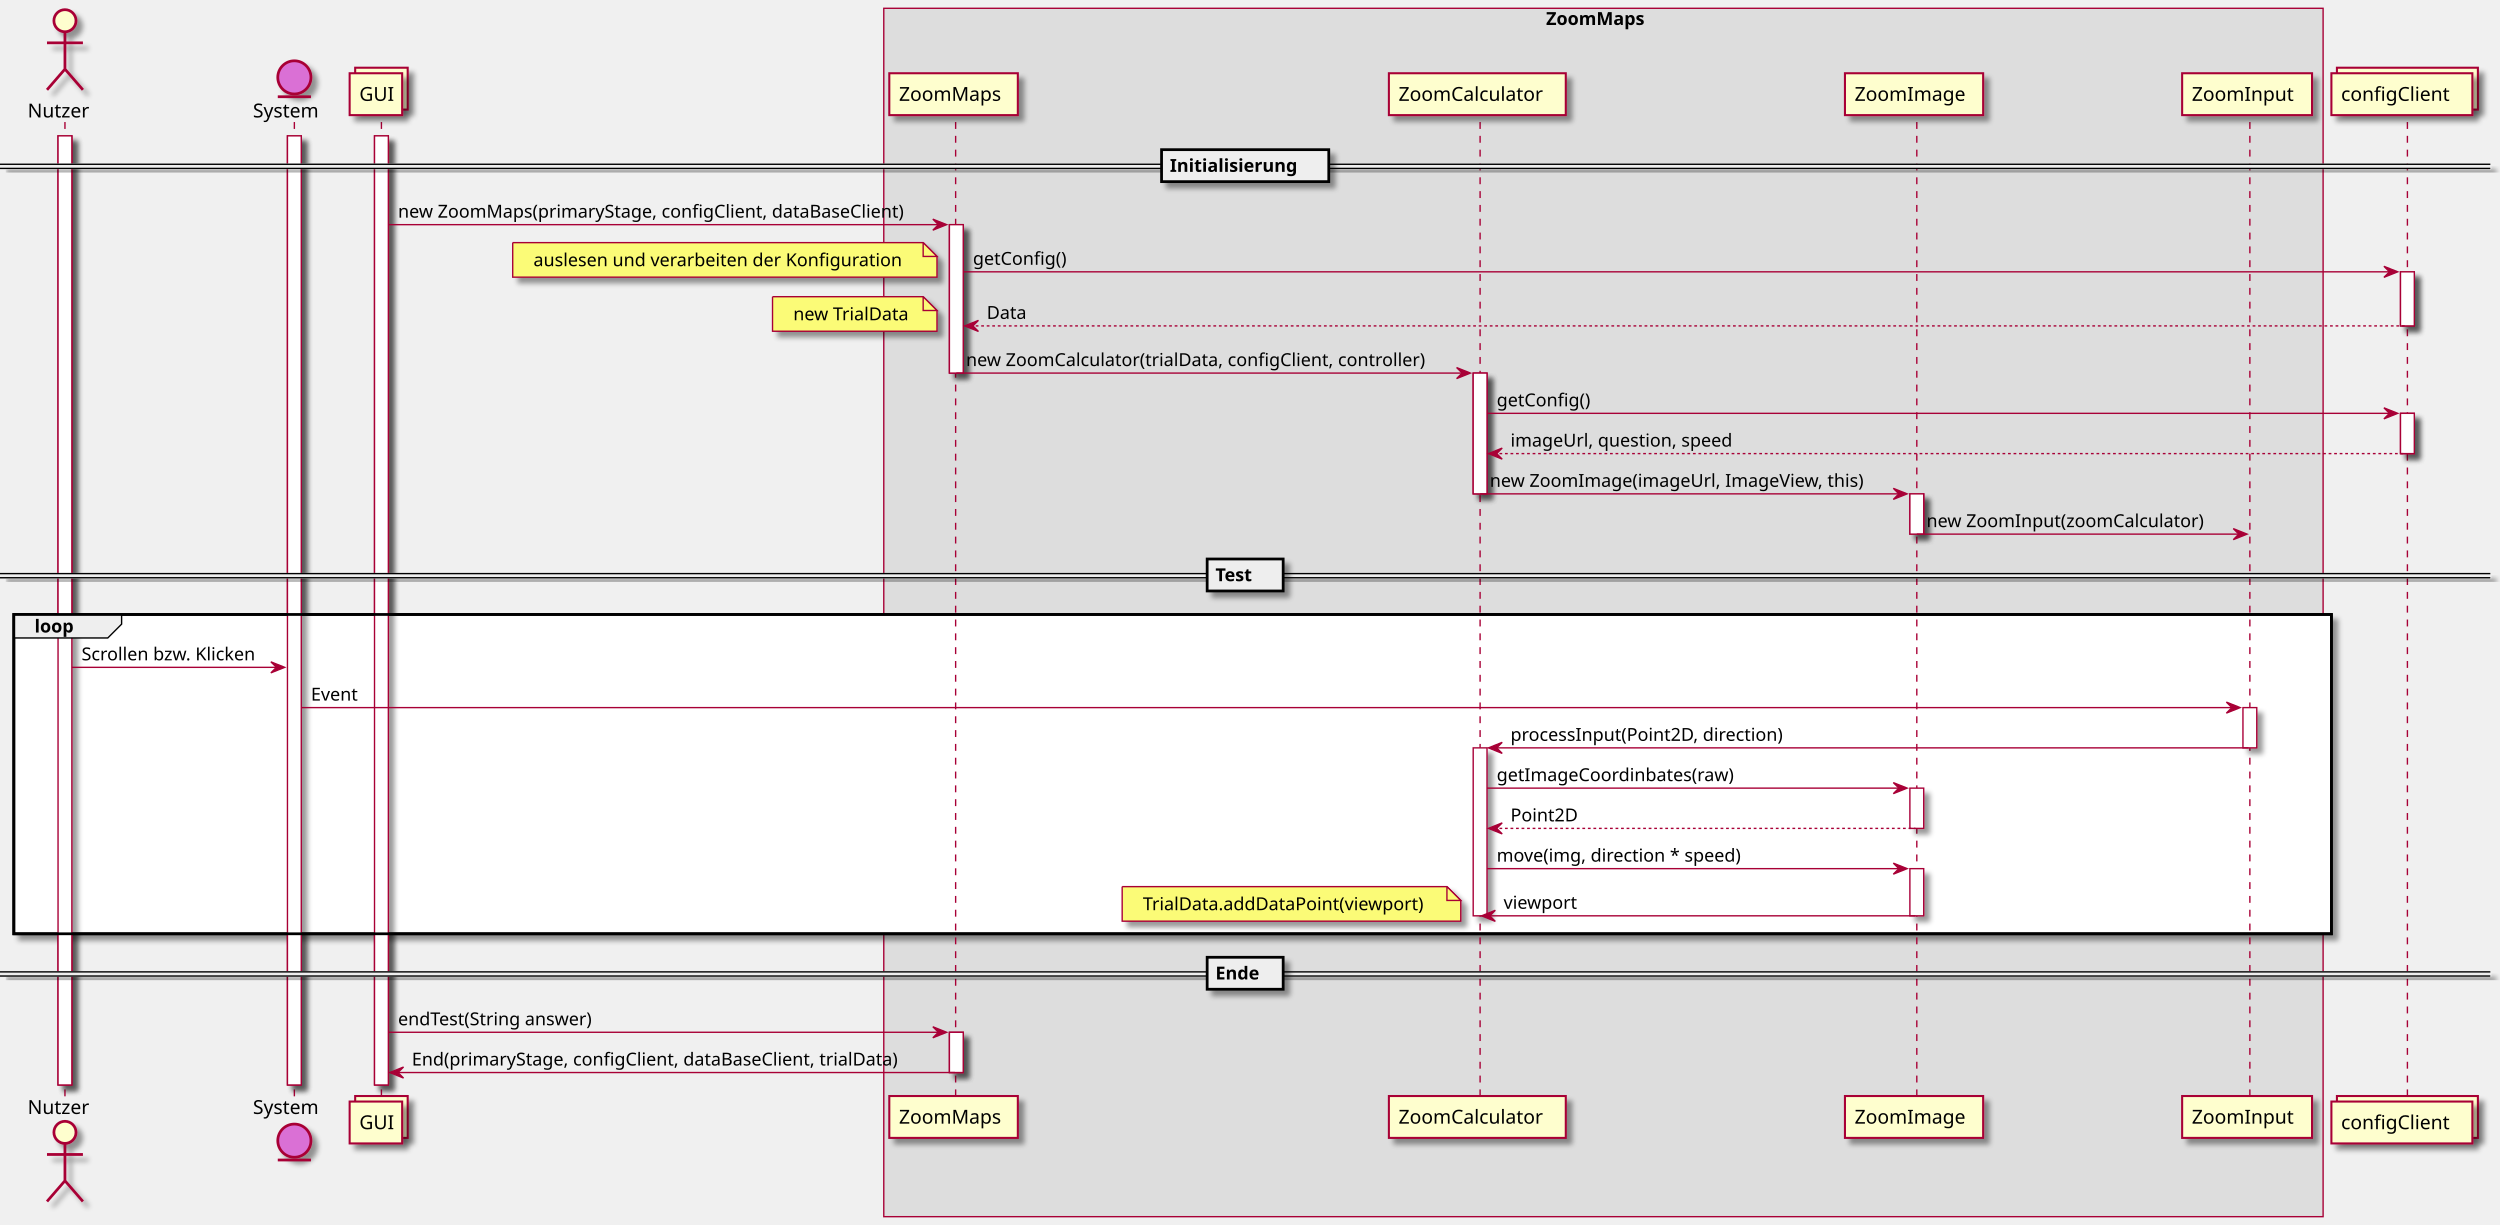
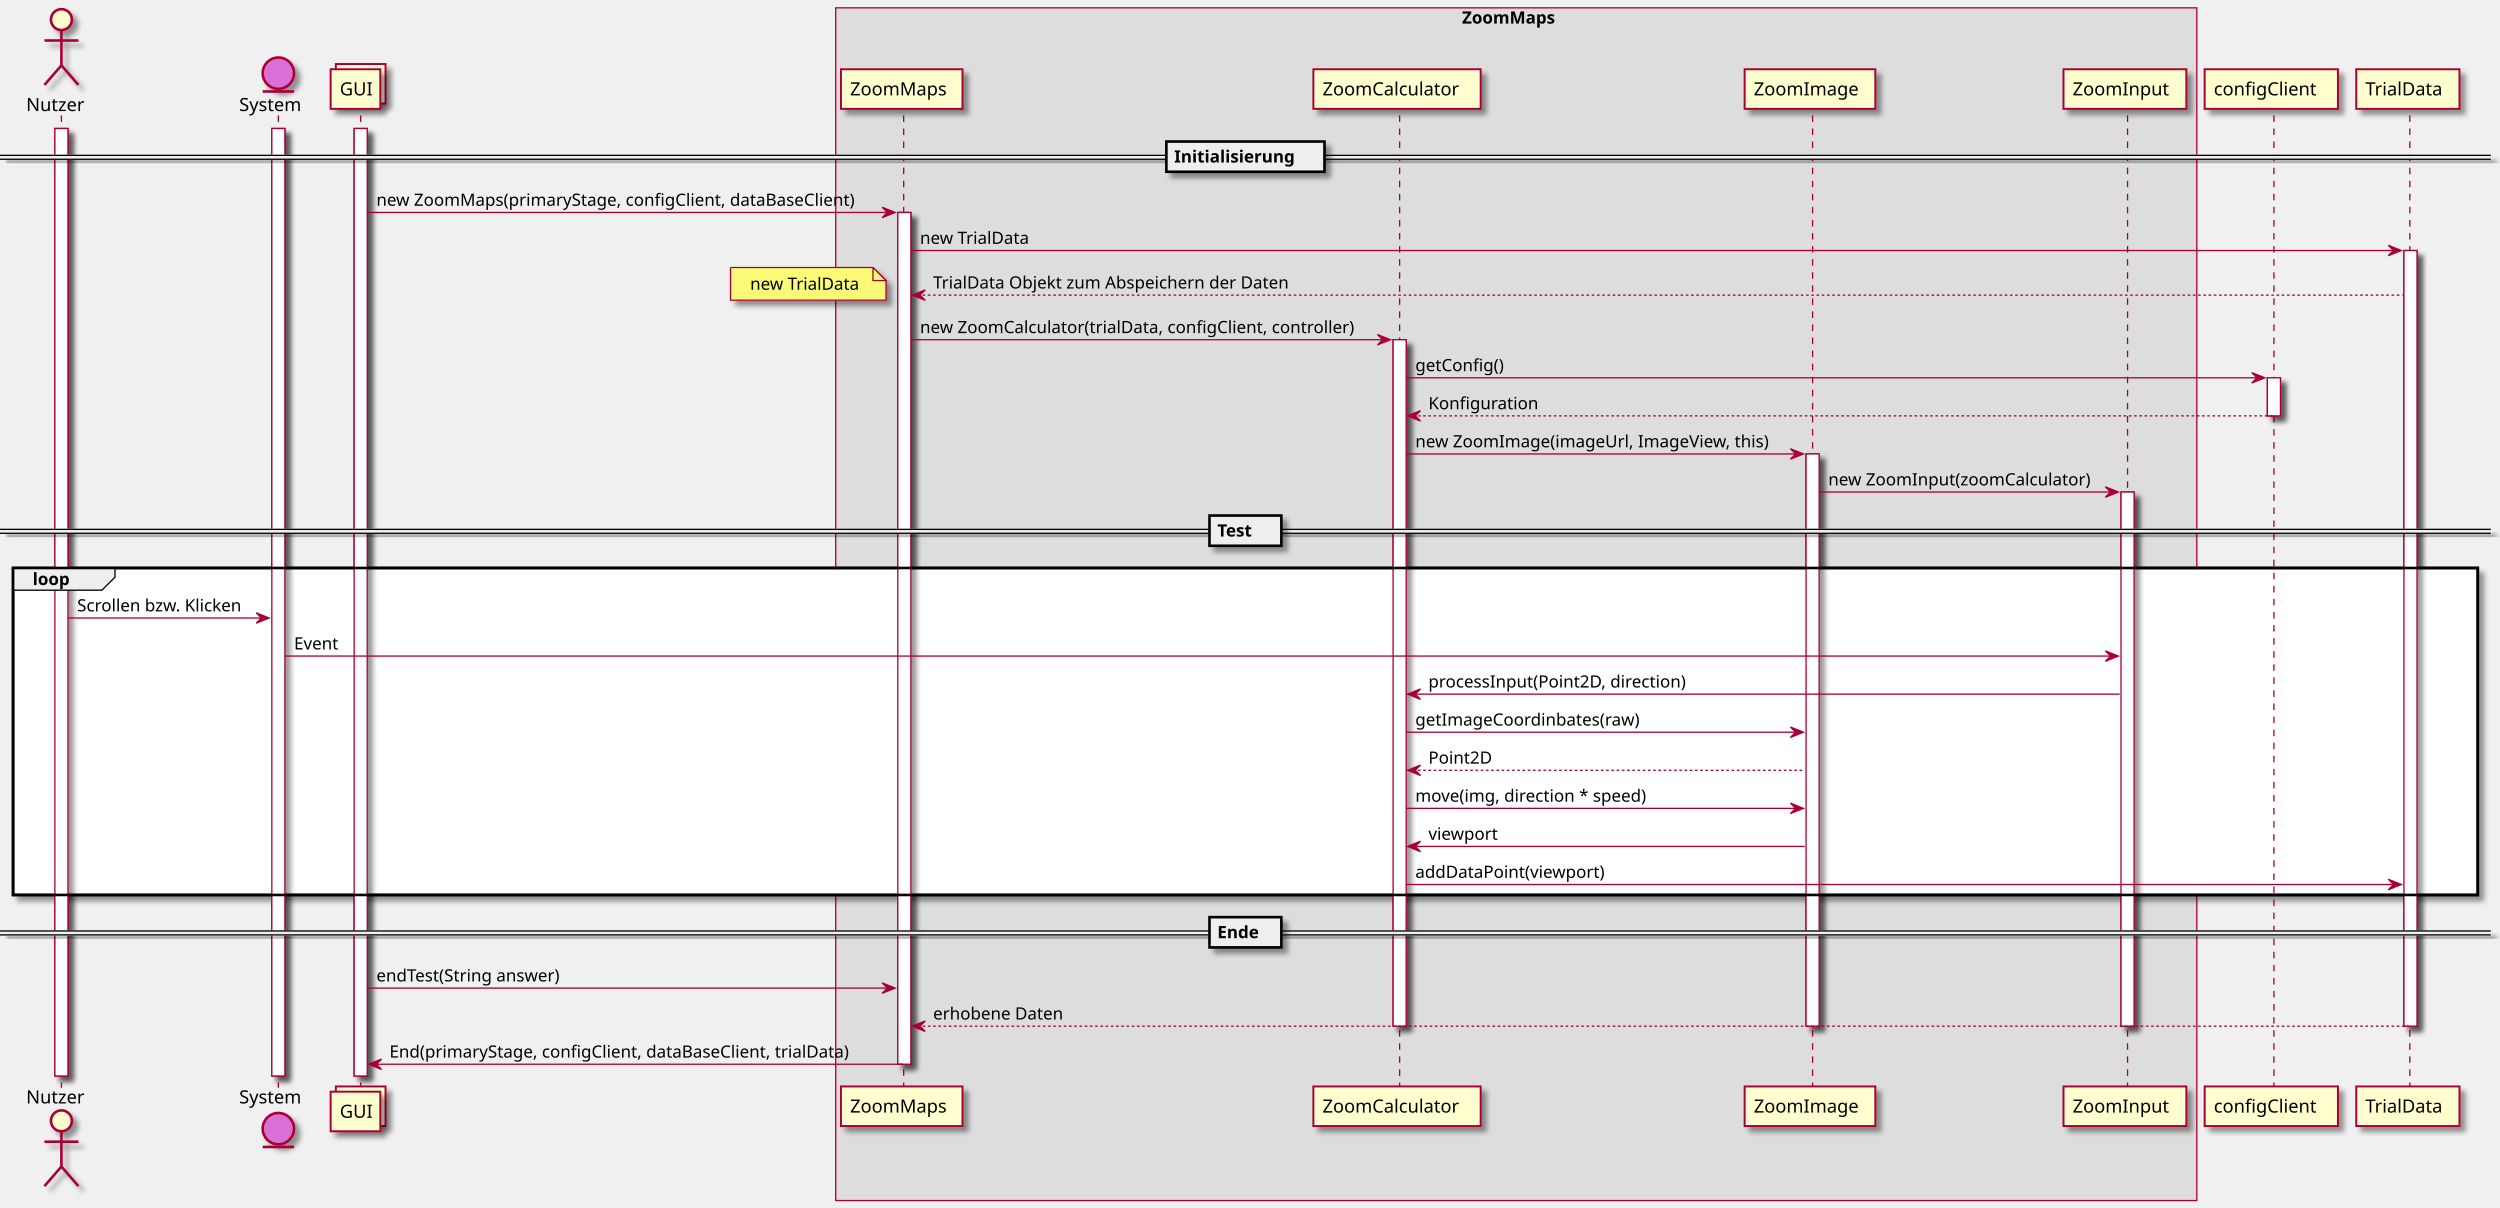
- <svg xmlns="http://www.w3.org/2000/svg" contentScriptType="application/ecmascript" contentStyleType="text/css" height="886px" preserveAspectRatio="none" style="width:1809px;height:886px;background:#FFFFFF;" version="1.1" viewBox="0 0 1809 886" width="1809px" zoomAndPan="magnify">
+ <svg xmlns="http://www.w3.org/2000/svg" contentScriptType="application/ecmascript" contentStyleType="text/css" height="924px" preserveAspectRatio="none" style="width:1913px;height:924px;background:#FFFFFF;" version="1.1" viewBox="0 0 1913 924" width="1913px" zoomAndPan="magnify">
  <defs>
-     <filter height="300%" id="f14qiuyi2bqywb" width="300%" x="-1" y="-1">
+     <filter height="300%" id="fufmen20hn8r0" width="300%" x="-1" y="-1">
      <feGaussianBlur result="blurOut" stdDeviation="2.0" />
      <feColorMatrix in="blurOut" result="blurOut2" type="matrix" values="0 0 0 0 0 0 0 0 0 0 0 0 0 0 0 0 0 0 .4 0" />
      <feOffset dx="4.0" dy="4.0" in="blurOut2" result="blurOut3" />
      <feBlend in="SourceGraphic" in2="blurOut3" mode="normal" />
    </filter>
  </defs>
  <g>
-     <rect fill="#DDDDDD" height="874.383" style="stroke:#A80036;stroke-width:1.0;" width="1041.5" x="639.5" y="6" />
+     <rect fill="#DDDDDD" height="912.648" style="stroke:#A80036;stroke-width:1.0;" width="1041.5" x="639.5" y="6" />
    <text fill="#000000" font-family="sans-serif" font-size="13" font-weight="bold" lengthAdjust="spacing" textLength="83" x="1118.75" y="18.067">ZoomMaps</text>
-     <rect fill="#FFFFFF" filter="url(#f14qiuyi2bqywb)" height="686.789" style="stroke:#A80036;stroke-width:1.0;" width="10" x="42" y="98.297" />
-     <rect fill="#FFFFFF" filter="url(#f14qiuyi2bqywb)" height="686.789" style="stroke:#A80036;stroke-width:1.0;" width="10" x="208" y="98.297" />
-     <rect fill="#FFFFFF" filter="url(#f14qiuyi2bqywb)" height="686.789" style="stroke:#A80036;stroke-width:1.0;" width="10" x="271" y="98.297" />
-     <rect fill="#FFFFFF" filter="url(#f14qiuyi2bqywb)" height="107.398" style="stroke:#A80036;stroke-width:1.0;" width="10" x="687" y="162.562" />
-     <rect fill="#FFFFFF" filter="url(#f14qiuyi2bqywb)" height="29.133" style="stroke:#A80036;stroke-width:1.0;" width="10" x="687" y="746.953" />
-     <rect fill="#FFFFFF" filter="url(#f14qiuyi2bqywb)" height="87.398" style="stroke:#A80036;stroke-width:1.0;" width="10" x="1066" y="269.961" />
-     <rect fill="#FFFFFF" filter="url(#f14qiuyi2bqywb)" height="121.531" style="stroke:#A80036;stroke-width:1.0;" width="10" x="1066" y="541.156" />
-     <rect fill="#FFFFFF" filter="url(#f14qiuyi2bqywb)" height="29.133" style="stroke:#A80036;stroke-width:1.0;" width="10" x="1382" y="357.359" />
-     <rect fill="#FFFFFF" filter="url(#f14qiuyi2bqywb)" height="29.133" style="stroke:#A80036;stroke-width:1.0;" width="10" x="1382" y="570.289" />
-     <rect fill="#FFFFFF" filter="url(#f14qiuyi2bqywb)" height="34.133" style="stroke:#A80036;stroke-width:1.0;" width="10" x="1382" y="628.555" />
-     <rect fill="#FFFFFF" filter="url(#f14qiuyi2bqywb)" height="29.133" style="stroke:#A80036;stroke-width:1.0;" width="10" x="1623" y="512.023" />
-     <rect fill="#FFFFFF" filter="url(#f14qiuyi2bqywb)" height="39.133" style="stroke:#A80036;stroke-width:1.0;" width="10" x="1737" y="196.695" />
-     <rect fill="#FFFFFF" filter="url(#f14qiuyi2bqywb)" height="29.133" style="stroke:#A80036;stroke-width:1.0;" width="10" x="1737" y="299.094" />
-     <rect fill="#FFFFFF" filter="url(#f14qiuyi2bqywb)" height="231.062" style="stroke:#000000;stroke-width:2.0;" width="1677" x="10" y="444.625" />
-     <line style="stroke:#A80036;stroke-width:1.0;stroke-dasharray:5.0,5.0;" x1="47" x2="47" y1="88.297" y2="794.086" />
-     <line style="stroke:#A80036;stroke-width:1.0;stroke-dasharray:5.0,5.0;" x1="213" x2="213" y1="88.297" y2="794.086" />
-     <line style="stroke:#A80036;stroke-width:1.0;stroke-dasharray:5.0,5.0;" x1="276" x2="276" y1="88.297" y2="794.086" />
-     <line style="stroke:#A80036;stroke-width:1.0;stroke-dasharray:5.0,5.0;" x1="691.5" x2="691.5" y1="88.297" y2="794.086" />
-     <line style="stroke:#A80036;stroke-width:1.0;stroke-dasharray:5.0,5.0;" x1="1071" x2="1071" y1="88.297" y2="794.086" />
-     <line style="stroke:#A80036;stroke-width:1.0;stroke-dasharray:5.0,5.0;" x1="1387" x2="1387" y1="88.297" y2="794.086" />
-     <line style="stroke:#A80036;stroke-width:1.0;stroke-dasharray:5.0,5.0;" x1="1628" x2="1628" y1="88.297" y2="794.086" />
-     <line style="stroke:#A80036;stroke-width:1.0;stroke-dasharray:5.0,5.0;" x1="1742" x2="1742" y1="88.297" y2="794.086" />
+     <rect fill="#FFFFFF" filter="url(#fufmen20hn8r0)" height="725.055" style="stroke:#A80036;stroke-width:1.0;" width="10" x="42" y="98.297" />
+     <rect fill="#FFFFFF" filter="url(#fufmen20hn8r0)" height="725.055" style="stroke:#A80036;stroke-width:1.0;" width="10" x="208" y="98.297" />
+     <rect fill="#FFFFFF" filter="url(#fufmen20hn8r0)" height="725.055" style="stroke:#A80036;stroke-width:1.0;" width="10" x="271" y="98.297" />
+     <rect fill="#FFFFFF" filter="url(#fufmen20hn8r0)" height="651.789" style="stroke:#A80036;stroke-width:1.0;" width="10" x="687" y="162.562" />
+     <rect fill="#FFFFFF" filter="url(#fufmen20hn8r0)" height="525.258" style="stroke:#A80036;stroke-width:1.0;" width="10" x="1066" y="259.961" />
+     <rect fill="#FFFFFF" filter="url(#fufmen20hn8r0)" height="437.859" style="stroke:#A80036;stroke-width:1.0;" width="10" x="1382" y="347.359" />
+     <rect fill="#FFFFFF" filter="url(#fufmen20hn8r0)" height="408.727" style="stroke:#A80036;stroke-width:1.0;" width="10" x="1623" y="376.492" />
+     <rect fill="#FFFFFF" filter="url(#fufmen20hn8r0)" height="29.133" style="stroke:#A80036;stroke-width:1.0;" width="10" x="1735" y="289.094" />
+     <rect fill="#FFFFFF" filter="url(#fufmen20hn8r0)" height="593.523" style="stroke:#A80036;stroke-width:1.0;" width="10" x="1839.5" y="191.695" />
+     <rect fill="#FFFFFF" filter="url(#fufmen20hn8r0)" height="250.195" style="stroke:#000000;stroke-width:2.0;" width="1886" x="10" y="434.625" />
+     <line style="stroke:#A80036;stroke-width:1.0;stroke-dasharray:5.0,5.0;" x1="47" x2="47" y1="88.297" y2="832.352" />
+     <line style="stroke:#A80036;stroke-width:1.0;stroke-dasharray:5.0,5.0;" x1="213" x2="213" y1="88.297" y2="832.352" />
+     <line style="stroke:#A80036;stroke-width:1.0;stroke-dasharray:5.0,5.0;" x1="276" x2="276" y1="88.297" y2="832.352" />
+     <line style="stroke:#A80036;stroke-width:1.0;stroke-dasharray:5.0,5.0;" x1="691.5" x2="691.5" y1="88.297" y2="832.352" />
+     <line style="stroke:#A80036;stroke-width:1.0;stroke-dasharray:5.0,5.0;" x1="1071" x2="1071" y1="88.297" y2="832.352" />
+     <line style="stroke:#A80036;stroke-width:1.0;stroke-dasharray:5.0,5.0;" x1="1387" x2="1387" y1="88.297" y2="832.352" />
+     <line style="stroke:#A80036;stroke-width:1.0;stroke-dasharray:5.0,5.0;" x1="1628" x2="1628" y1="88.297" y2="832.352" />
+     <line style="stroke:#A80036;stroke-width:1.0;stroke-dasharray:5.0,5.0;" x1="1740" x2="1740" y1="88.297" y2="832.352" />
+     <line style="stroke:#A80036;stroke-width:1.0;stroke-dasharray:5.0,5.0;" x1="1844" x2="1844" y1="88.297" y2="832.352" />
    <text fill="#000000" font-family="sans-serif" font-size="14" lengthAdjust="spacing" textLength="48" x="20" y="84.995">Nutzer</text>
-     <ellipse cx="47" cy="15" fill="#FEFECE" filter="url(#f14qiuyi2bqywb)" rx="8" ry="8" style="stroke:#A80036;stroke-width:2.0;" />
-     <path d="M47,23 L47,50 M34,31 L60,31 M47,50 L34,65 M47,50 L60,65 " fill="none" filter="url(#f14qiuyi2bqywb)" style="stroke:#A80036;stroke-width:2.0;" />
-     <text fill="#000000" font-family="sans-serif" font-size="14" lengthAdjust="spacing" textLength="48" x="20" y="806.081">Nutzer</text>
-     <ellipse cx="47" cy="819.383" fill="#FEFECE" filter="url(#f14qiuyi2bqywb)" rx="8" ry="8" style="stroke:#A80036;stroke-width:2.0;" />
-     <path d="M47,827.383 L47,854.383 M34,835.383 L60,835.383 M47,854.383 L34,869.383 M47,854.383 L60,869.383 " fill="none" filter="url(#f14qiuyi2bqywb)" style="stroke:#A80036;stroke-width:2.0;" />
+     <ellipse cx="47" cy="15" fill="#FEFECE" filter="url(#fufmen20hn8r0)" rx="8" ry="8" style="stroke:#A80036;stroke-width:2.0;" />
+     <path d="M47,23 L47,50 M34,31 L60,31 M47,50 L34,65 M47,50 L60,65 " fill="none" filter="url(#fufmen20hn8r0)" style="stroke:#A80036;stroke-width:2.0;" />
+     <text fill="#000000" font-family="sans-serif" font-size="14" lengthAdjust="spacing" textLength="48" x="20" y="844.347">Nutzer</text>
+     <ellipse cx="47" cy="857.648" fill="#FEFECE" filter="url(#fufmen20hn8r0)" rx="8" ry="8" style="stroke:#A80036;stroke-width:2.0;" />
+     <path d="M47,865.648 L47,892.648 M34,873.648 L60,873.648 M47,892.648 L34,907.648 M47,892.648 L60,907.648 " fill="none" filter="url(#fufmen20hn8r0)" style="stroke:#A80036;stroke-width:2.0;" />
    <text fill="#000000" font-family="sans-serif" font-size="14" lengthAdjust="spacing" textLength="54" x="183" y="84.995">System</text>
-     <ellipse cx="213" cy="56" fill="#DA70D5" filter="url(#f14qiuyi2bqywb)" rx="12" ry="12" style="stroke:#A80036;stroke-width:2.0;" />
+     <ellipse cx="213" cy="56" fill="#DA70D5" filter="url(#fufmen20hn8r0)" rx="12" ry="12" style="stroke:#A80036;stroke-width:2.0;" />
    <line style="stroke:#A80036;stroke-width:2.0;" x1="201" x2="225" y1="70" y2="70" />
-     <text fill="#000000" font-family="sans-serif" font-size="14" lengthAdjust="spacing" textLength="54" x="183" y="806.081">System</text>
-     <ellipse cx="213" cy="825.383" fill="#DA70D5" filter="url(#f14qiuyi2bqywb)" rx="12" ry="12" style="stroke:#A80036;stroke-width:2.0;" />
-     <line style="stroke:#A80036;stroke-width:2.0;" x1="201" x2="225" y1="839.383" y2="839.383" />
-     <rect fill="#FEFECE" filter="url(#f14qiuyi2bqywb)" height="30.297" style="stroke:#A80036;stroke-width:1.5;" width="38" x="257" y="49" />
-     <rect fill="#FEFECE" filter="url(#f14qiuyi2bqywb)" height="30.297" style="stroke:#A80036;stroke-width:1.5;" width="38" x="253" y="53" />
+     <text fill="#000000" font-family="sans-serif" font-size="14" lengthAdjust="spacing" textLength="54" x="183" y="844.347">System</text>
+     <ellipse cx="213" cy="863.648" fill="#DA70D5" filter="url(#fufmen20hn8r0)" rx="12" ry="12" style="stroke:#A80036;stroke-width:2.0;" />
+     <line style="stroke:#A80036;stroke-width:2.0;" x1="201" x2="225" y1="877.648" y2="877.648" />
+     <rect fill="#FEFECE" filter="url(#fufmen20hn8r0)" height="30.297" style="stroke:#A80036;stroke-width:1.5;" width="38" x="257" y="49" />
+     <rect fill="#FEFECE" filter="url(#fufmen20hn8r0)" height="30.297" style="stroke:#A80036;stroke-width:1.5;" width="38" x="253" y="53" />
    <text fill="#000000" font-family="sans-serif" font-size="14" lengthAdjust="spacing" textLength="24" x="260" y="72.995">GUI</text>
-     <rect fill="#FEFECE" filter="url(#f14qiuyi2bqywb)" height="30.297" style="stroke:#A80036;stroke-width:1.5;" width="38" x="257" y="793.086" />
-     <rect fill="#FEFECE" filter="url(#f14qiuyi2bqywb)" height="30.297" style="stroke:#A80036;stroke-width:1.5;" width="38" x="253" y="797.086" />
-     <text fill="#000000" font-family="sans-serif" font-size="14" lengthAdjust="spacing" textLength="24" x="260" y="817.081">GUI</text>
-     <rect fill="#FEFECE" filter="url(#f14qiuyi2bqywb)" height="30.297" style="stroke:#A80036;stroke-width:1.5;" width="93" x="643.5" y="53" />
+     <rect fill="#FEFECE" filter="url(#fufmen20hn8r0)" height="30.297" style="stroke:#A80036;stroke-width:1.5;" width="38" x="257" y="831.352" />
+     <rect fill="#FEFECE" filter="url(#fufmen20hn8r0)" height="30.297" style="stroke:#A80036;stroke-width:1.5;" width="38" x="253" y="835.352" />
+     <text fill="#000000" font-family="sans-serif" font-size="14" lengthAdjust="spacing" textLength="24" x="260" y="855.347">GUI</text>
+     <rect fill="#FEFECE" filter="url(#fufmen20hn8r0)" height="30.297" style="stroke:#A80036;stroke-width:1.5;" width="93" x="643.5" y="53" />
    <text fill="#000000" font-family="sans-serif" font-size="14" lengthAdjust="spacing" textLength="79" x="650.5" y="72.995">ZoomMaps</text>
-     <rect fill="#FEFECE" filter="url(#f14qiuyi2bqywb)" height="30.297" style="stroke:#A80036;stroke-width:1.5;" width="93" x="643.5" y="793.086" />
-     <text fill="#000000" font-family="sans-serif" font-size="14" lengthAdjust="spacing" textLength="79" x="650.5" y="813.081">ZoomMaps</text>
-     <rect fill="#FEFECE" filter="url(#f14qiuyi2bqywb)" height="30.297" style="stroke:#A80036;stroke-width:1.5;" width="128" x="1005" y="53" />
+     <rect fill="#FEFECE" filter="url(#fufmen20hn8r0)" height="30.297" style="stroke:#A80036;stroke-width:1.5;" width="93" x="643.5" y="831.352" />
+     <text fill="#000000" font-family="sans-serif" font-size="14" lengthAdjust="spacing" textLength="79" x="650.5" y="851.347">ZoomMaps</text>
+     <rect fill="#FEFECE" filter="url(#fufmen20hn8r0)" height="30.297" style="stroke:#A80036;stroke-width:1.5;" width="128" x="1005" y="53" />
    <text fill="#000000" font-family="sans-serif" font-size="14" lengthAdjust="spacing" textLength="114" x="1012" y="72.995">ZoomCalculator</text>
-     <rect fill="#FEFECE" filter="url(#f14qiuyi2bqywb)" height="30.297" style="stroke:#A80036;stroke-width:1.5;" width="128" x="1005" y="793.086" />
-     <text fill="#000000" font-family="sans-serif" font-size="14" lengthAdjust="spacing" textLength="114" x="1012" y="813.081">ZoomCalculator</text>
-     <rect fill="#FEFECE" filter="url(#f14qiuyi2bqywb)" height="30.297" style="stroke:#A80036;stroke-width:1.5;" width="100" x="1335" y="53" />
+     <rect fill="#FEFECE" filter="url(#fufmen20hn8r0)" height="30.297" style="stroke:#A80036;stroke-width:1.5;" width="128" x="1005" y="831.352" />
+     <text fill="#000000" font-family="sans-serif" font-size="14" lengthAdjust="spacing" textLength="114" x="1012" y="851.347">ZoomCalculator</text>
+     <rect fill="#FEFECE" filter="url(#fufmen20hn8r0)" height="30.297" style="stroke:#A80036;stroke-width:1.5;" width="100" x="1335" y="53" />
    <text fill="#000000" font-family="sans-serif" font-size="14" lengthAdjust="spacing" textLength="86" x="1342" y="72.995">ZoomImage</text>
-     <rect fill="#FEFECE" filter="url(#f14qiuyi2bqywb)" height="30.297" style="stroke:#A80036;stroke-width:1.5;" width="100" x="1335" y="793.086" />
-     <text fill="#000000" font-family="sans-serif" font-size="14" lengthAdjust="spacing" textLength="86" x="1342" y="813.081">ZoomImage</text>
-     <rect fill="#FEFECE" filter="url(#f14qiuyi2bqywb)" height="30.297" style="stroke:#A80036;stroke-width:1.5;" width="94" x="1579" y="53" />
+     <rect fill="#FEFECE" filter="url(#fufmen20hn8r0)" height="30.297" style="stroke:#A80036;stroke-width:1.5;" width="100" x="1335" y="831.352" />
+     <text fill="#000000" font-family="sans-serif" font-size="14" lengthAdjust="spacing" textLength="86" x="1342" y="851.347">ZoomImage</text>
+     <rect fill="#FEFECE" filter="url(#fufmen20hn8r0)" height="30.297" style="stroke:#A80036;stroke-width:1.5;" width="94" x="1579" y="53" />
    <text fill="#000000" font-family="sans-serif" font-size="14" lengthAdjust="spacing" textLength="80" x="1586" y="72.995">ZoomInput</text>
-     <rect fill="#FEFECE" filter="url(#f14qiuyi2bqywb)" height="30.297" style="stroke:#A80036;stroke-width:1.5;" width="94" x="1579" y="793.086" />
-     <text fill="#000000" font-family="sans-serif" font-size="14" lengthAdjust="spacing" textLength="80" x="1586" y="813.081">ZoomInput</text>
-     <rect fill="#FEFECE" filter="url(#f14qiuyi2bqywb)" height="30.297" style="stroke:#A80036;stroke-width:1.5;" width="102" x="1691" y="49" />
-     <rect fill="#FEFECE" filter="url(#f14qiuyi2bqywb)" height="30.297" style="stroke:#A80036;stroke-width:1.5;" width="102" x="1687" y="53" />
+     <rect fill="#FEFECE" filter="url(#fufmen20hn8r0)" height="30.297" style="stroke:#A80036;stroke-width:1.5;" width="94" x="1579" y="831.352" />
+     <text fill="#000000" font-family="sans-serif" font-size="14" lengthAdjust="spacing" textLength="80" x="1586" y="851.347">ZoomInput</text>
+     <rect fill="#FEFECE" filter="url(#fufmen20hn8r0)" height="30.297" style="stroke:#A80036;stroke-width:1.5;" width="102" x="1687" y="53" />
    <text fill="#000000" font-family="sans-serif" font-size="14" lengthAdjust="spacing" textLength="88" x="1694" y="72.995">configClient</text>
-     <rect fill="#FEFECE" filter="url(#f14qiuyi2bqywb)" height="30.297" style="stroke:#A80036;stroke-width:1.5;" width="102" x="1691" y="793.086" />
-     <rect fill="#FEFECE" filter="url(#f14qiuyi2bqywb)" height="30.297" style="stroke:#A80036;stroke-width:1.5;" width="102" x="1687" y="797.086" />
-     <text fill="#000000" font-family="sans-serif" font-size="14" lengthAdjust="spacing" textLength="88" x="1694" y="817.081">configClient</text>
-     <rect fill="#FFFFFF" filter="url(#f14qiuyi2bqywb)" height="686.789" style="stroke:#A80036;stroke-width:1.0;" width="10" x="42" y="98.297" />
-     <rect fill="#FFFFFF" filter="url(#f14qiuyi2bqywb)" height="686.789" style="stroke:#A80036;stroke-width:1.0;" width="10" x="208" y="98.297" />
-     <rect fill="#FFFFFF" filter="url(#f14qiuyi2bqywb)" height="686.789" style="stroke:#A80036;stroke-width:1.0;" width="10" x="271" y="98.297" />
-     <rect fill="#FFFFFF" filter="url(#f14qiuyi2bqywb)" height="107.398" style="stroke:#A80036;stroke-width:1.0;" width="10" x="687" y="162.562" />
-     <rect fill="#FFFFFF" filter="url(#f14qiuyi2bqywb)" height="29.133" style="stroke:#A80036;stroke-width:1.0;" width="10" x="687" y="746.953" />
-     <rect fill="#FFFFFF" filter="url(#f14qiuyi2bqywb)" height="87.398" style="stroke:#A80036;stroke-width:1.0;" width="10" x="1066" y="269.961" />
-     <rect fill="#FFFFFF" filter="url(#f14qiuyi2bqywb)" height="121.531" style="stroke:#A80036;stroke-width:1.0;" width="10" x="1066" y="541.156" />
-     <rect fill="#FFFFFF" filter="url(#f14qiuyi2bqywb)" height="29.133" style="stroke:#A80036;stroke-width:1.0;" width="10" x="1382" y="357.359" />
-     <rect fill="#FFFFFF" filter="url(#f14qiuyi2bqywb)" height="29.133" style="stroke:#A80036;stroke-width:1.0;" width="10" x="1382" y="570.289" />
-     <rect fill="#FFFFFF" filter="url(#f14qiuyi2bqywb)" height="34.133" style="stroke:#A80036;stroke-width:1.0;" width="10" x="1382" y="628.555" />
-     <rect fill="#FFFFFF" filter="url(#f14qiuyi2bqywb)" height="29.133" style="stroke:#A80036;stroke-width:1.0;" width="10" x="1623" y="512.023" />
-     <rect fill="#FFFFFF" filter="url(#f14qiuyi2bqywb)" height="39.133" style="stroke:#A80036;stroke-width:1.0;" width="10" x="1737" y="196.695" />
-     <rect fill="#FFFFFF" filter="url(#f14qiuyi2bqywb)" height="29.133" style="stroke:#A80036;stroke-width:1.0;" width="10" x="1737" y="299.094" />
-     <rect fill="#EEEEEE" filter="url(#f14qiuyi2bqywb)" height="3" style="stroke:#EEEEEE;stroke-width:1.0;" width="1802" x="0" y="118.863" />
-     <line style="stroke:#000000;stroke-width:1.0;" x1="0" x2="1802" y1="118.863" y2="118.863" />
-     <line style="stroke:#000000;stroke-width:1.0;" x1="0" x2="1802" y1="121.863" y2="121.863" />
-     <rect fill="#EEEEEE" filter="url(#f14qiuyi2bqywb)" height="23.133" style="stroke:#000000;stroke-width:2.0;" width="121" x="840.5" y="108.297" />
-     <text fill="#000000" font-family="sans-serif" font-size="13" font-weight="bold" lengthAdjust="spacing" textLength="102" x="846.5" y="124.364">Initialisierung</text>
+     <rect fill="#FEFECE" filter="url(#fufmen20hn8r0)" height="30.297" style="stroke:#A80036;stroke-width:1.5;" width="102" x="1687" y="831.352" />
+     <text fill="#000000" font-family="sans-serif" font-size="14" lengthAdjust="spacing" textLength="88" x="1694" y="851.347">configClient</text>
+     <rect fill="#FEFECE" filter="url(#fufmen20hn8r0)" height="30.297" style="stroke:#A80036;stroke-width:1.5;" width="79" x="1803" y="53" />
+     <text fill="#000000" font-family="sans-serif" font-size="14" lengthAdjust="spacing" textLength="65" x="1810" y="72.995">TrialData</text>
+     <rect fill="#FEFECE" filter="url(#fufmen20hn8r0)" height="30.297" style="stroke:#A80036;stroke-width:1.5;" width="79" x="1803" y="831.352" />
+     <text fill="#000000" font-family="sans-serif" font-size="14" lengthAdjust="spacing" textLength="65" x="1810" y="851.347">TrialData</text>
+     <rect fill="#FFFFFF" filter="url(#fufmen20hn8r0)" height="725.055" style="stroke:#A80036;stroke-width:1.0;" width="10" x="42" y="98.297" />
+     <rect fill="#FFFFFF" filter="url(#fufmen20hn8r0)" height="725.055" style="stroke:#A80036;stroke-width:1.0;" width="10" x="208" y="98.297" />
+     <rect fill="#FFFFFF" filter="url(#fufmen20hn8r0)" height="725.055" style="stroke:#A80036;stroke-width:1.0;" width="10" x="271" y="98.297" />
+     <rect fill="#FFFFFF" filter="url(#fufmen20hn8r0)" height="651.789" style="stroke:#A80036;stroke-width:1.0;" width="10" x="687" y="162.562" />
+     <rect fill="#FFFFFF" filter="url(#fufmen20hn8r0)" height="525.258" style="stroke:#A80036;stroke-width:1.0;" width="10" x="1066" y="259.961" />
+     <rect fill="#FFFFFF" filter="url(#fufmen20hn8r0)" height="437.859" style="stroke:#A80036;stroke-width:1.0;" width="10" x="1382" y="347.359" />
+     <rect fill="#FFFFFF" filter="url(#fufmen20hn8r0)" height="408.727" style="stroke:#A80036;stroke-width:1.0;" width="10" x="1623" y="376.492" />
+     <rect fill="#FFFFFF" filter="url(#fufmen20hn8r0)" height="29.133" style="stroke:#A80036;stroke-width:1.0;" width="10" x="1735" y="289.094" />
+     <rect fill="#FFFFFF" filter="url(#fufmen20hn8r0)" height="593.523" style="stroke:#A80036;stroke-width:1.0;" width="10" x="1839.5" y="191.695" />
+     <rect fill="#EEEEEE" filter="url(#fufmen20hn8r0)" height="3" style="stroke:#EEEEEE;stroke-width:1.0;" width="1906" x="0" y="118.863" />
+     <line style="stroke:#000000;stroke-width:1.0;" x1="0" x2="1906" y1="118.863" y2="118.863" />
+     <line style="stroke:#000000;stroke-width:1.0;" x1="0" x2="1906" y1="121.863" y2="121.863" />
+     <rect fill="#EEEEEE" filter="url(#fufmen20hn8r0)" height="23.133" style="stroke:#000000;stroke-width:2.0;" width="121" x="892.5" y="108.297" />
+     <text fill="#000000" font-family="sans-serif" font-size="13" font-weight="bold" lengthAdjust="spacing" textLength="102" x="898.5" y="124.364">Initialisierung</text>
    <polygon fill="#A80036" points="675,158.562,685,162.562,675,166.562,679,162.562" style="stroke:#A80036;stroke-width:1.0;" />
    <line style="stroke:#A80036;stroke-width:1.0;" x1="281" x2="681" y1="162.562" y2="162.562" />
    <text fill="#000000" font-family="sans-serif" font-size="13" lengthAdjust="spacing" textLength="387" x="288" y="157.497">new ZoomMaps(primaryStage, configClient, dataBaseClient)</text>
-     <polygon fill="#A80036" points="1725,192.695,1735,196.695,1725,200.695,1729,196.695" style="stroke:#A80036;stroke-width:1.0;" />
-     <line style="stroke:#A80036;stroke-width:1.0;" x1="697" x2="1731" y1="196.695" y2="196.695" />
-     <text fill="#000000" font-family="sans-serif" font-size="13" lengthAdjust="spacing" textLength="72" x="704" y="191.629">getConfig()</text>
-     <path d="M371,175.562 L371,200.562 L678,200.562 L678,185.562 L668,175.562 L371,175.562 " fill="#FBFB77" filter="url(#f14qiuyi2bqywb)" style="stroke:#A80036;stroke-width:1.0;" />
-     <path d="M668,175.562 L668,185.562 L678,185.562 L668,175.562 " fill="#FBFB77" style="stroke:#A80036;stroke-width:1.0;" />
-     <text fill="#000000" font-family="sans-serif" font-size="13" lengthAdjust="spacing" textLength="277" x="386" y="192.629">auslesen und verarbeiten der Konfiguration</text>
-     <polygon fill="#A80036" points="708,231.828,698,235.828,708,239.828,704,235.828" style="stroke:#A80036;stroke-width:1.0;" />
-     <line style="stroke:#A80036;stroke-width:1.0;stroke-dasharray:2.0,2.0;" x1="702" x2="1741" y1="235.828" y2="235.828" />
-     <text fill="#000000" font-family="sans-serif" font-size="13" lengthAdjust="spacing" textLength="31" x="714" y="230.762">Data</text>
-     <path d="M559,214.695 L559,239.695 L678,239.695 L678,224.695 L668,214.695 L559,214.695 " fill="#FBFB77" filter="url(#f14qiuyi2bqywb)" style="stroke:#A80036;stroke-width:1.0;" />
-     <path d="M668,214.695 L668,224.695 L678,224.695 L668,214.695 " fill="#FBFB77" style="stroke:#A80036;stroke-width:1.0;" />
-     <text fill="#000000" font-family="sans-serif" font-size="13" lengthAdjust="spacing" textLength="89" x="574" y="231.762">new TrialData</text>
-     <polygon fill="#A80036" points="1054,265.961,1064,269.961,1054,273.961,1058,269.961" style="stroke:#A80036;stroke-width:1.0;" />
-     <line style="stroke:#A80036;stroke-width:1.0;" x1="692" x2="1060" y1="269.961" y2="269.961" />
-     <text fill="#000000" font-family="sans-serif" font-size="13" lengthAdjust="spacing" textLength="350" x="699" y="264.895">new ZoomCalculator(trialData, configClient, controller)</text>
-     <polygon fill="#A80036" points="1725,295.094,1735,299.094,1725,303.094,1729,299.094" style="stroke:#A80036;stroke-width:1.0;" />
-     <line style="stroke:#A80036;stroke-width:1.0;" x1="1076" x2="1731" y1="299.094" y2="299.094" />
-     <text fill="#000000" font-family="sans-serif" font-size="13" lengthAdjust="spacing" textLength="72" x="1083" y="294.028">getConfig()</text>
-     <polygon fill="#A80036" points="1087,324.227,1077,328.227,1087,332.227,1083,328.227" style="stroke:#A80036;stroke-width:1.0;" />
-     <line style="stroke:#A80036;stroke-width:1.0;stroke-dasharray:2.0,2.0;" x1="1081" x2="1741" y1="328.227" y2="328.227" />
-     <text fill="#000000" font-family="sans-serif" font-size="13" lengthAdjust="spacing" textLength="167" x="1093" y="323.161">imageUrl, question, speed</text>
-     <polygon fill="#A80036" points="1370,353.359,1380,357.359,1370,361.359,1374,357.359" style="stroke:#A80036;stroke-width:1.0;" />
-     <line style="stroke:#A80036;stroke-width:1.0;" x1="1071" x2="1376" y1="357.359" y2="357.359" />
-     <text fill="#000000" font-family="sans-serif" font-size="13" lengthAdjust="spacing" textLength="287" x="1078" y="352.293">new ZoomImage(imageUrl, ImageView, this)</text>
-     <polygon fill="#A80036" points="1616,382.492,1626,386.492,1616,390.492,1620,386.492" style="stroke:#A80036;stroke-width:1.0;" />
-     <line style="stroke:#A80036;stroke-width:1.0;" x1="1387" x2="1622" y1="386.492" y2="386.492" />
-     <text fill="#000000" font-family="sans-serif" font-size="13" lengthAdjust="spacing" textLength="212" x="1394" y="381.426">new ZoomInput(zoomCalculator)</text>
-     <rect fill="#EEEEEE" filter="url(#f14qiuyi2bqywb)" height="3" style="stroke:#EEEEEE;stroke-width:1.0;" width="1802" x="0" y="415.059" />
-     <line style="stroke:#000000;stroke-width:1.0;" x1="0" x2="1802" y1="415.059" y2="415.059" />
-     <line style="stroke:#000000;stroke-width:1.0;" x1="0" x2="1802" y1="418.059" y2="418.059" />
-     <rect fill="#EEEEEE" filter="url(#f14qiuyi2bqywb)" height="23.133" style="stroke:#000000;stroke-width:2.0;" width="55" x="873.5" y="404.492" />
-     <text fill="#000000" font-family="sans-serif" font-size="13" font-weight="bold" lengthAdjust="spacing" textLength="36" x="879.5" y="420.559">Test</text>
-     <path d="M10,444.625 L88,444.625 L88,451.625 L78,461.625 L10,461.625 L10,444.625 " fill="#EEEEEE" style="stroke:#000000;stroke-width:1.0;" />
-     <rect fill="none" height="231.062" style="stroke:#000000;stroke-width:2.0;" width="1677" x="10" y="444.625" />
-     <text fill="#000000" font-family="sans-serif" font-size="13" font-weight="bold" lengthAdjust="spacing" textLength="33" x="25" y="457.692">loop</text>
-     <polygon fill="#A80036" points="196,478.891,206,482.891,196,486.891,200,482.891" style="stroke:#A80036;stroke-width:1.0;" />
-     <line style="stroke:#A80036;stroke-width:1.0;" x1="52" x2="202" y1="482.891" y2="482.891" />
-     <text fill="#000000" font-family="sans-serif" font-size="13" lengthAdjust="spacing" textLength="132" x="59" y="477.825">Scrollen bzw. Klicken</text>
-     <polygon fill="#A80036" points="1611,508.023,1621,512.023,1611,516.023,1615,512.023" style="stroke:#A80036;stroke-width:1.0;" />
-     <line style="stroke:#A80036;stroke-width:1.0;" x1="218" x2="1617" y1="512.023" y2="512.023" />
-     <text fill="#000000" font-family="sans-serif" font-size="13" lengthAdjust="spacing" textLength="37" x="225" y="506.957">Event</text>
-     <polygon fill="#A80036" points="1087,537.156,1077,541.156,1087,545.156,1083,541.156" style="stroke:#A80036;stroke-width:1.0;" />
-     <line style="stroke:#A80036;stroke-width:1.0;" x1="1081" x2="1627" y1="541.156" y2="541.156" />
-     <text fill="#000000" font-family="sans-serif" font-size="13" lengthAdjust="spacing" textLength="205" x="1093" y="536.09">processInput(Point2D, direction)</text>
-     <polygon fill="#A80036" points="1370,566.289,1380,570.289,1370,574.289,1374,570.289" style="stroke:#A80036;stroke-width:1.0;" />
-     <line style="stroke:#A80036;stroke-width:1.0;" x1="1076" x2="1376" y1="570.289" y2="570.289" />
-     <text fill="#000000" font-family="sans-serif" font-size="13" lengthAdjust="spacing" textLength="180" x="1083" y="565.223">getImageCoordinbates(raw)</text>
-     <polygon fill="#A80036" points="1087,595.422,1077,599.422,1087,603.422,1083,599.422" style="stroke:#A80036;stroke-width:1.0;" />
-     <line style="stroke:#A80036;stroke-width:1.0;stroke-dasharray:2.0,2.0;" x1="1081" x2="1386" y1="599.422" y2="599.422" />
-     <text fill="#000000" font-family="sans-serif" font-size="13" lengthAdjust="spacing" textLength="50" x="1093" y="594.356">Point2D</text>
-     <polygon fill="#A80036" points="1370,624.555,1380,628.555,1370,632.555,1374,628.555" style="stroke:#A80036;stroke-width:1.0;" />
-     <line style="stroke:#A80036;stroke-width:1.0;" x1="1076" x2="1376" y1="628.555" y2="628.555" />
-     <text fill="#000000" font-family="sans-serif" font-size="13" lengthAdjust="spacing" textLength="188" x="1083" y="623.489">move(img, direction * speed)</text>
-     <polygon fill="#A80036" points="1082,658.688,1072,662.688,1082,666.688,1078,662.688" style="stroke:#A80036;stroke-width:1.0;" />
-     <line style="stroke:#A80036;stroke-width:1.0;" x1="1076" x2="1386" y1="662.688" y2="662.688" />
-     <text fill="#000000" font-family="sans-serif" font-size="13" lengthAdjust="spacing" textLength="56" x="1088" y="657.622">viewport</text>
-     <path d="M812,641.555 L812,666.555 L1057,666.555 L1057,651.555 L1047,641.555 L812,641.555 " fill="#FBFB77" filter="url(#f14qiuyi2bqywb)" style="stroke:#A80036;stroke-width:1.0;" />
-     <path d="M1047,641.555 L1047,651.555 L1057,651.555 L1047,641.555 " fill="#FBFB77" style="stroke:#A80036;stroke-width:1.0;" />
-     <text fill="#000000" font-family="sans-serif" font-size="13" lengthAdjust="spacing" textLength="215" x="827" y="658.622">TrialData.addDataPoint(viewport)</text>
-     <rect fill="#EEEEEE" filter="url(#f14qiuyi2bqywb)" height="3" style="stroke:#EEEEEE;stroke-width:1.0;" width="1802" x="0" y="703.254" />
-     <line style="stroke:#000000;stroke-width:1.0;" x1="0" x2="1802" y1="703.254" y2="703.254" />
-     <line style="stroke:#000000;stroke-width:1.0;" x1="0" x2="1802" y1="706.254" y2="706.254" />
-     <rect fill="#EEEEEE" filter="url(#f14qiuyi2bqywb)" height="23.133" style="stroke:#000000;stroke-width:2.0;" width="55" x="873.5" y="692.688" />
-     <text fill="#000000" font-family="sans-serif" font-size="13" font-weight="bold" lengthAdjust="spacing" textLength="36" x="879.5" y="708.754">Ende</text>
-     <polygon fill="#A80036" points="675,742.953,685,746.953,675,750.953,679,746.953" style="stroke:#A80036;stroke-width:1.0;" />
-     <line style="stroke:#A80036;stroke-width:1.0;" x1="281" x2="681" y1="746.953" y2="746.953" />
-     <text fill="#000000" font-family="sans-serif" font-size="13" lengthAdjust="spacing" textLength="150" x="288" y="741.887">endTest(String answer)</text>
-     <polygon fill="#A80036" points="292,772.086,282,776.086,292,780.086,288,776.086" style="stroke:#A80036;stroke-width:1.0;" />
-     <line style="stroke:#A80036;stroke-width:1.0;" x1="286" x2="691" y1="776.086" y2="776.086" />
-     <text fill="#000000" font-family="sans-serif" font-size="13" lengthAdjust="spacing" textLength="371" x="298" y="771.02">End(primaryStage, configClient, dataBaseClient, trialData)</text>
+     <polygon fill="#A80036" points="1827.5,187.695,1837.5,191.695,1827.5,195.695,1831.5,191.695" style="stroke:#A80036;stroke-width:1.0;" />
+     <line style="stroke:#A80036;stroke-width:1.0;" x1="697" x2="1833.5" y1="191.695" y2="191.695" />
+     <text fill="#000000" font-family="sans-serif" font-size="13" lengthAdjust="spacing" textLength="89" x="704" y="186.629">new TrialData</text>
+     <polygon fill="#A80036" points="708,221.828,698,225.828,708,229.828,704,225.828" style="stroke:#A80036;stroke-width:1.0;" />
+     <line style="stroke:#A80036;stroke-width:1.0;stroke-dasharray:2.0,2.0;" x1="702" x2="1838.5" y1="225.828" y2="225.828" />
+     <text fill="#000000" font-family="sans-serif" font-size="13" lengthAdjust="spacing" textLength="286" x="714" y="220.762">TrialData Objekt zum Abspeichern der Daten</text>
+     <path d="M559,204.695 L559,229.695 L678,229.695 L678,214.695 L668,204.695 L559,204.695 " fill="#FBFB77" filter="url(#fufmen20hn8r0)" style="stroke:#A80036;stroke-width:1.0;" />
+     <path d="M668,204.695 L668,214.695 L678,214.695 L668,204.695 " fill="#FBFB77" style="stroke:#A80036;stroke-width:1.0;" />
+     <text fill="#000000" font-family="sans-serif" font-size="13" lengthAdjust="spacing" textLength="89" x="574" y="221.762">new TrialData</text>
+     <polygon fill="#A80036" points="1054,255.961,1064,259.961,1054,263.961,1058,259.961" style="stroke:#A80036;stroke-width:1.0;" />
+     <line style="stroke:#A80036;stroke-width:1.0;" x1="697" x2="1060" y1="259.961" y2="259.961" />
+     <text fill="#000000" font-family="sans-serif" font-size="13" lengthAdjust="spacing" textLength="350" x="704" y="254.895">new ZoomCalculator(trialData, configClient, controller)</text>
+     <polygon fill="#A80036" points="1723,285.094,1733,289.094,1723,293.094,1727,289.094" style="stroke:#A80036;stroke-width:1.0;" />
+     <line style="stroke:#A80036;stroke-width:1.0;" x1="1076" x2="1729" y1="289.094" y2="289.094" />
+     <text fill="#000000" font-family="sans-serif" font-size="13" lengthAdjust="spacing" textLength="72" x="1083" y="284.028">getConfig()</text>
+     <polygon fill="#A80036" points="1087,314.227,1077,318.227,1087,322.227,1083,318.227" style="stroke:#A80036;stroke-width:1.0;" />
+     <line style="stroke:#A80036;stroke-width:1.0;stroke-dasharray:2.0,2.0;" x1="1081" x2="1739" y1="318.227" y2="318.227" />
+     <text fill="#000000" font-family="sans-serif" font-size="13" lengthAdjust="spacing" textLength="85" x="1093" y="313.161">Konfiguration</text>
+     <polygon fill="#A80036" points="1370,343.359,1380,347.359,1370,351.359,1374,347.359" style="stroke:#A80036;stroke-width:1.0;" />
+     <line style="stroke:#A80036;stroke-width:1.0;" x1="1076" x2="1376" y1="347.359" y2="347.359" />
+     <text fill="#000000" font-family="sans-serif" font-size="13" lengthAdjust="spacing" textLength="287" x="1083" y="342.293">new ZoomImage(imageUrl, ImageView, this)</text>
+     <polygon fill="#A80036" points="1611,372.492,1621,376.492,1611,380.492,1615,376.492" style="stroke:#A80036;stroke-width:1.0;" />
+     <line style="stroke:#A80036;stroke-width:1.0;" x1="1392" x2="1617" y1="376.492" y2="376.492" />
+     <text fill="#000000" font-family="sans-serif" font-size="13" lengthAdjust="spacing" textLength="212" x="1399" y="371.426">new ZoomInput(zoomCalculator)</text>
+     <rect fill="#EEEEEE" filter="url(#fufmen20hn8r0)" height="3" style="stroke:#EEEEEE;stroke-width:1.0;" width="1906" x="0" y="405.059" />
+     <line style="stroke:#000000;stroke-width:1.0;" x1="0" x2="1906" y1="405.059" y2="405.059" />
+     <line style="stroke:#000000;stroke-width:1.0;" x1="0" x2="1906" y1="408.059" y2="408.059" />
+     <rect fill="#EEEEEE" filter="url(#fufmen20hn8r0)" height="23.133" style="stroke:#000000;stroke-width:2.0;" width="55" x="925.5" y="394.492" />
+     <text fill="#000000" font-family="sans-serif" font-size="13" font-weight="bold" lengthAdjust="spacing" textLength="36" x="931.5" y="410.559">Test</text>
+     <path d="M10,434.625 L88,434.625 L88,441.625 L78,451.625 L10,451.625 L10,434.625 " fill="#EEEEEE" style="stroke:#000000;stroke-width:1.0;" />
+     <rect fill="none" height="250.195" style="stroke:#000000;stroke-width:2.0;" width="1886" x="10" y="434.625" />
+     <text fill="#000000" font-family="sans-serif" font-size="13" font-weight="bold" lengthAdjust="spacing" textLength="33" x="25" y="447.692">loop</text>
+     <polygon fill="#A80036" points="196,468.891,206,472.891,196,476.891,200,472.891" style="stroke:#A80036;stroke-width:1.0;" />
+     <line style="stroke:#A80036;stroke-width:1.0;" x1="52" x2="202" y1="472.891" y2="472.891" />
+     <text fill="#000000" font-family="sans-serif" font-size="13" lengthAdjust="spacing" textLength="132" x="59" y="467.825">Scrollen bzw. Klicken</text>
+     <polygon fill="#A80036" points="1611,498.023,1621,502.023,1611,506.023,1615,502.023" style="stroke:#A80036;stroke-width:1.0;" />
+     <line style="stroke:#A80036;stroke-width:1.0;" x1="218" x2="1617" y1="502.023" y2="502.023" />
+     <text fill="#000000" font-family="sans-serif" font-size="13" lengthAdjust="spacing" textLength="37" x="225" y="496.957">Event</text>
+     <polygon fill="#A80036" points="1087,527.156,1077,531.156,1087,535.156,1083,531.156" style="stroke:#A80036;stroke-width:1.0;" />
+     <line style="stroke:#A80036;stroke-width:1.0;" x1="1081" x2="1622" y1="531.156" y2="531.156" />
+     <text fill="#000000" font-family="sans-serif" font-size="13" lengthAdjust="spacing" textLength="205" x="1093" y="526.09">processInput(Point2D, direction)</text>
+     <polygon fill="#A80036" points="1370,556.289,1380,560.289,1370,564.289,1374,560.289" style="stroke:#A80036;stroke-width:1.0;" />
+     <line style="stroke:#A80036;stroke-width:1.0;" x1="1076" x2="1376" y1="560.289" y2="560.289" />
+     <text fill="#000000" font-family="sans-serif" font-size="13" lengthAdjust="spacing" textLength="180" x="1083" y="555.223">getImageCoordinbates(raw)</text>
+     <polygon fill="#A80036" points="1087,585.422,1077,589.422,1087,593.422,1083,589.422" style="stroke:#A80036;stroke-width:1.0;" />
+     <line style="stroke:#A80036;stroke-width:1.0;stroke-dasharray:2.0,2.0;" x1="1081" x2="1381" y1="589.422" y2="589.422" />
+     <text fill="#000000" font-family="sans-serif" font-size="13" lengthAdjust="spacing" textLength="50" x="1093" y="584.356">Point2D</text>
+     <polygon fill="#A80036" points="1370,614.555,1380,618.555,1370,622.555,1374,618.555" style="stroke:#A80036;stroke-width:1.0;" />
+     <line style="stroke:#A80036;stroke-width:1.0;" x1="1076" x2="1376" y1="618.555" y2="618.555" />
+     <text fill="#000000" font-family="sans-serif" font-size="13" lengthAdjust="spacing" textLength="188" x="1083" y="613.489">move(img, direction * speed)</text>
+     <polygon fill="#A80036" points="1087,643.688,1077,647.688,1087,651.688,1083,647.688" style="stroke:#A80036;stroke-width:1.0;" />
+     <line style="stroke:#A80036;stroke-width:1.0;" x1="1081" x2="1381" y1="647.688" y2="647.688" />
+     <text fill="#000000" font-family="sans-serif" font-size="13" lengthAdjust="spacing" textLength="56" x="1093" y="642.622">viewport</text>
+     <polygon fill="#A80036" points="1827.5,672.82,1837.5,676.82,1827.5,680.82,1831.5,676.82" style="stroke:#A80036;stroke-width:1.0;" />
+     <line style="stroke:#A80036;stroke-width:1.0;" x1="1076" x2="1833.5" y1="676.82" y2="676.82" />
+     <text fill="#000000" font-family="sans-serif" font-size="13" lengthAdjust="spacing" textLength="153" x="1083" y="671.754">addDataPoint(viewport)</text>
+     <rect fill="#EEEEEE" filter="url(#fufmen20hn8r0)" height="3" style="stroke:#EEEEEE;stroke-width:1.0;" width="1906" x="0" y="712.387" />
+     <line style="stroke:#000000;stroke-width:1.0;" x1="0" x2="1906" y1="712.387" y2="712.387" />
+     <line style="stroke:#000000;stroke-width:1.0;" x1="0" x2="1906" y1="715.387" y2="715.387" />
+     <rect fill="#EEEEEE" filter="url(#fufmen20hn8r0)" height="23.133" style="stroke:#000000;stroke-width:2.0;" width="55" x="925.5" y="701.82" />
+     <text fill="#000000" font-family="sans-serif" font-size="13" font-weight="bold" lengthAdjust="spacing" textLength="36" x="931.5" y="717.887">Ende</text>
+     <polygon fill="#A80036" points="675,752.086,685,756.086,675,760.086,679,756.086" style="stroke:#A80036;stroke-width:1.0;" />
+     <line style="stroke:#A80036;stroke-width:1.0;" x1="281" x2="681" y1="756.086" y2="756.086" />
+     <text fill="#000000" font-family="sans-serif" font-size="13" lengthAdjust="spacing" textLength="150" x="288" y="751.02">endTest(String answer)</text>
+     <polygon fill="#A80036" points="708,781.219,698,785.219,708,789.219,704,785.219" style="stroke:#A80036;stroke-width:1.0;" />
+     <line style="stroke:#A80036;stroke-width:1.0;stroke-dasharray:2.0,2.0;" x1="702" x2="1843.5" y1="785.219" y2="785.219" />
+     <text fill="#000000" font-family="sans-serif" font-size="13" lengthAdjust="spacing" textLength="104" x="714" y="780.153">erhobene Daten</text>
+     <polygon fill="#A80036" points="292,810.352,282,814.352,292,818.352,288,814.352" style="stroke:#A80036;stroke-width:1.0;" />
+     <line style="stroke:#A80036;stroke-width:1.0;" x1="286" x2="691" y1="814.352" y2="814.352" />
+     <text fill="#000000" font-family="sans-serif" font-size="13" lengthAdjust="spacing" textLength="371" x="298" y="809.286">End(primaryStage, configClient, dataBaseClient, trialData)</text>
  </g>
</svg>
